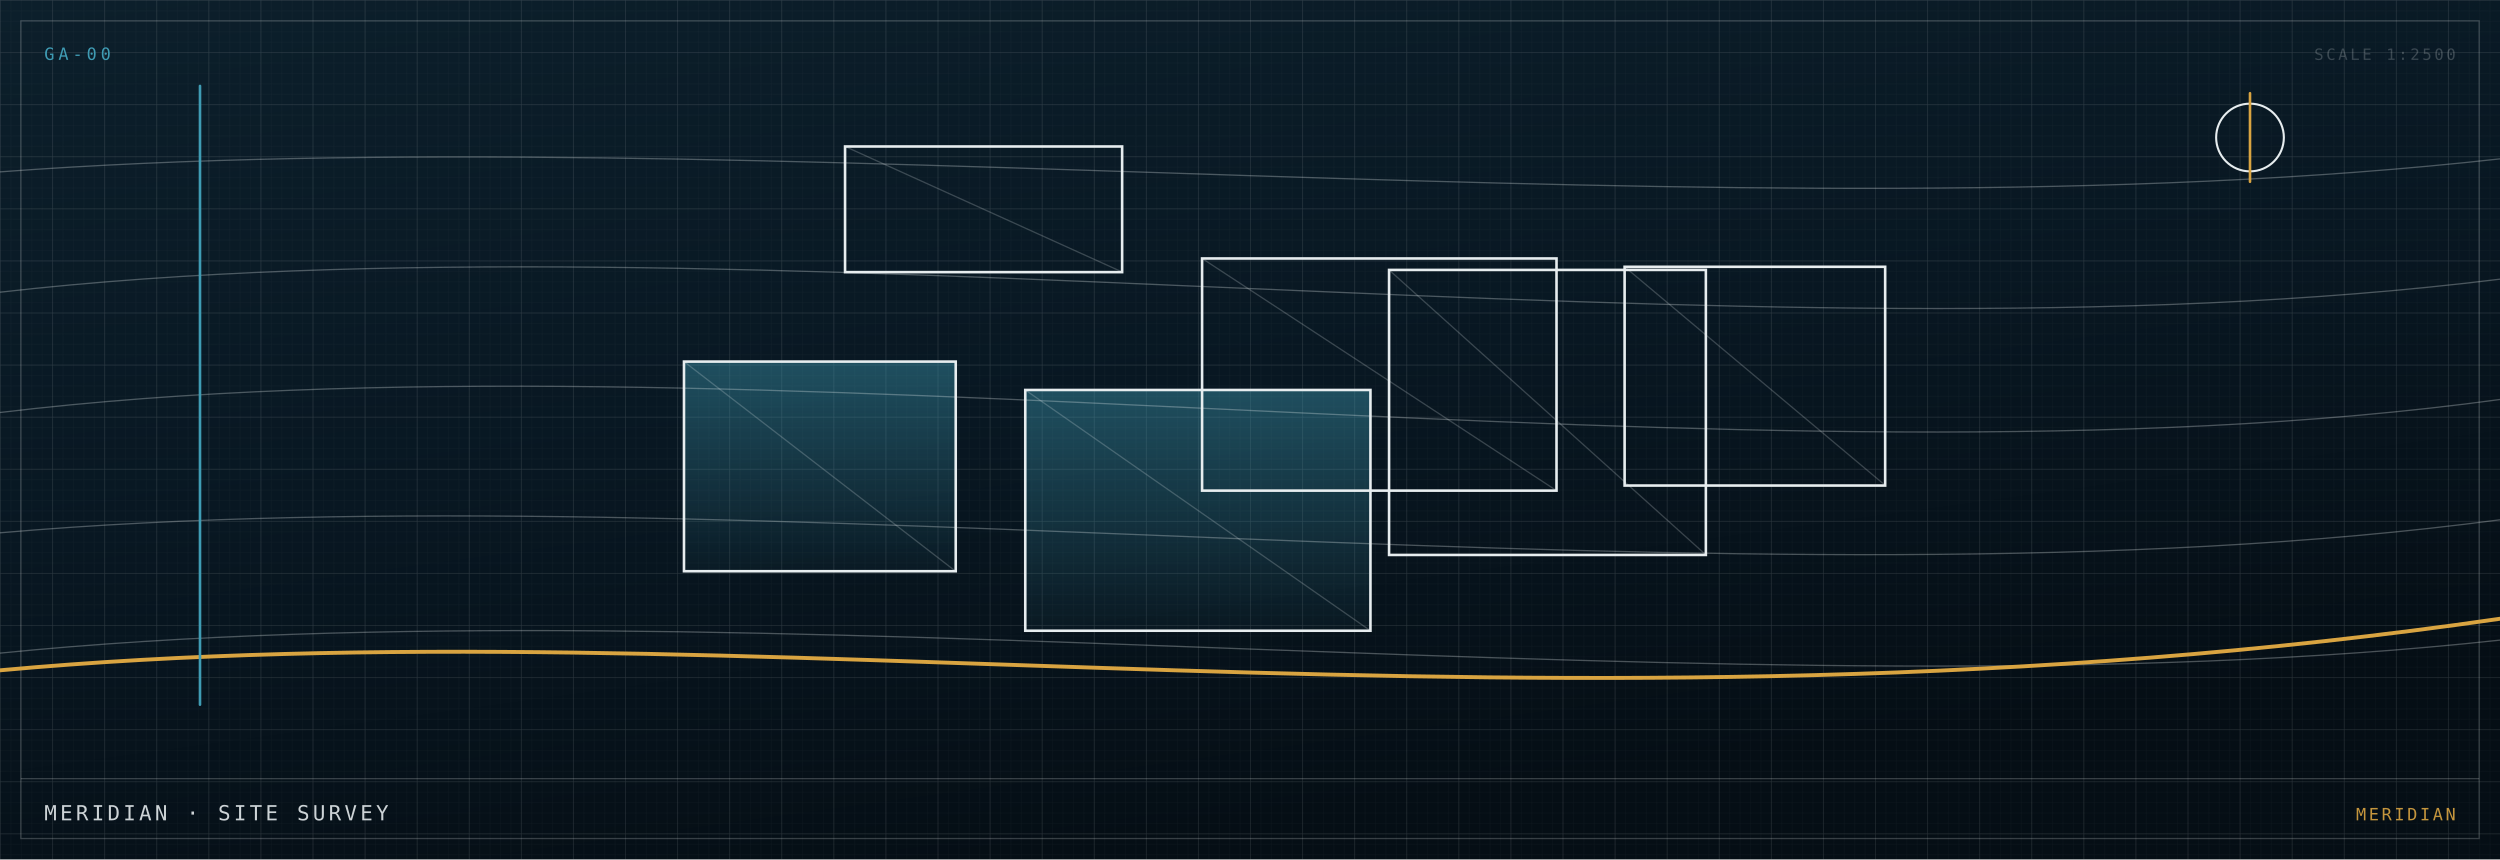
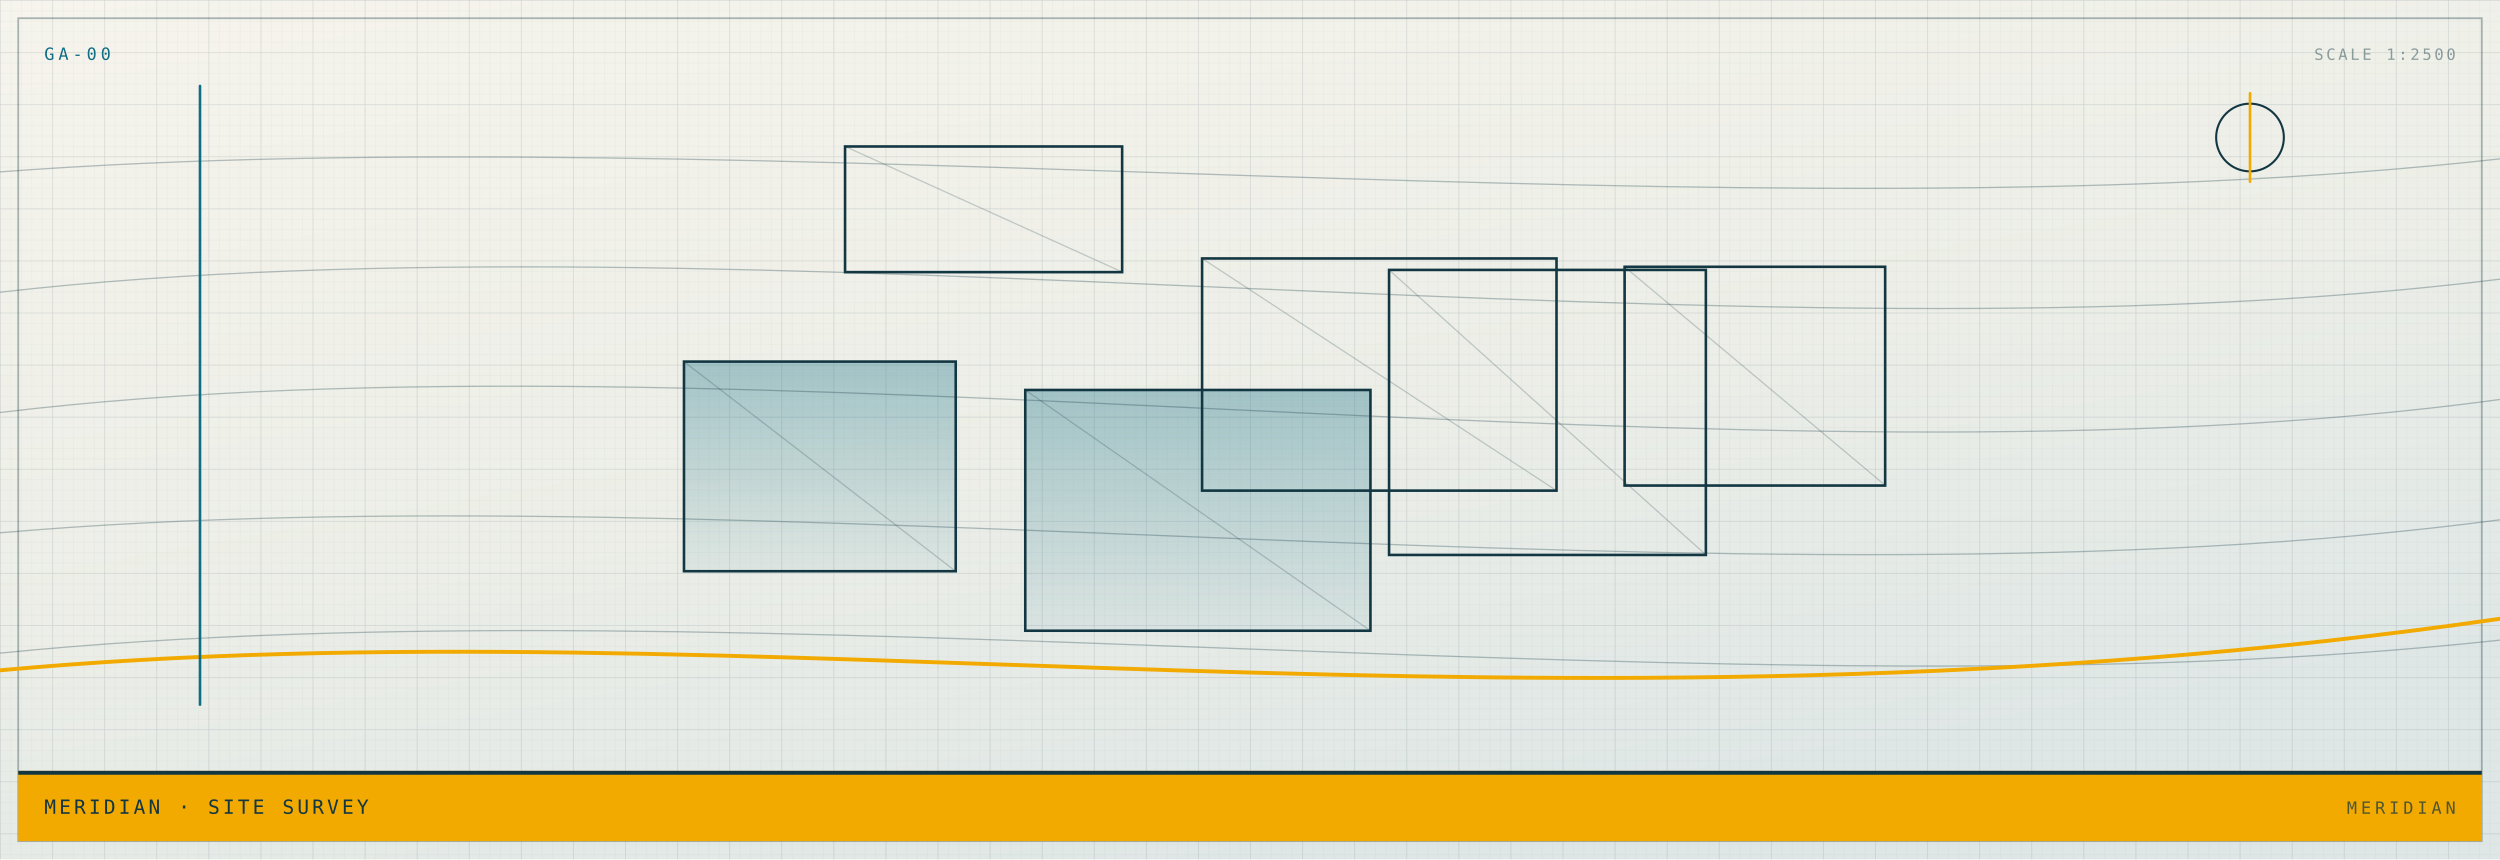
<svg xmlns="http://www.w3.org/2000/svg" width="1920" height="660" viewBox="0 0 1920 660" preserveAspectRatio="xMidYMid slice" role="img" aria-label="MERIDIAN · SITE SURVEY">
  <defs>
-     <linearGradient id="ground" x1="0" y1="0" x2="0.4" y2="1">
-       <stop offset="0" stop-color="#0c1f2b" />
-       <stop offset="0.55" stop-color="#081722" />
-       <stop offset="1" stop-color="#050e15" />
+     <linearGradient id="ground" x1="0" y1="0" x2="0.5" y2="1">
+       <stop offset="0" stop-color="#f6f4ec" />
+       <stop offset="0.6" stop-color="#eceee7" />
+       <stop offset="1" stop-color="#dfe7e6" />
    </linearGradient>
    <pattern id="grid" width="40" height="40" patternUnits="userSpaceOnUse">
-       <path d="M40 0H0V40" fill="none" stroke="rgba(231,237,239,0.12)" stroke-width="1" />
+       <path d="M40 0H0V40" fill="none" stroke="rgba(18,54,66,0.11)" stroke-width="1" />
    </pattern>
    <pattern id="grid-fine" width="8" height="8" patternUnits="userSpaceOnUse">
-       <path d="M8 0H0V8" fill="none" stroke="rgba(231,237,239,0.05)" stroke-width="0.6" />
+       <path d="M8 0H0V8" fill="none" stroke="rgba(18,54,66,0.055)" stroke-width="0.6" />
    </pattern>
    <linearGradient id="wash" x1="0" y1="0" x2="0" y2="1">
-       <stop offset="0" stop-color="#3f9cb4" stop-opacity="0.42" />
-       <stop offset="1" stop-color="#3f9cb4" stop-opacity="0.04" />
+       <stop offset="0" stop-color="#0f6d84" stop-opacity="0.34" />
+       <stop offset="1" stop-color="#0f6d84" stop-opacity="0.06" />
    </linearGradient>
  </defs>
  <rect width="1920" height="660" fill="url(#ground)" />
  <rect width="1920" height="660" fill="url(#grid-fine)" />
  <rect width="1920" height="660" fill="url(#grid)" />
-   <rect x="16" y="16" width="1888" height="628" fill="none" stroke="rgba(231,237,239,0.22)" stroke-width="1" />
-   <line x1="16" y1="598" x2="1904" y2="598" stroke="rgba(231,237,239,0.22)" stroke-width="1" />
-   <text x="34" y="630" fill="#e7edef" font-family="'IBM Plex Mono',monospace" font-size="16" letter-spacing="2.5" opacity="0.88">MERIDIAN · SITE SURVEY</text>
-   <text x="1886" y="630" text-anchor="end" fill="#d9a441" font-family="'IBM Plex Mono',monospace" font-size="13" letter-spacing="2" opacity="0.9">MERIDIAN</text>
-   <text x="34" y="46" fill="#3f9cb4" font-family="'IBM Plex Mono',monospace" font-size="13" letter-spacing="3">GA-00</text>
-   <text x="1886" y="46" text-anchor="end" fill="rgba(231,237,239,0.22)" font-family="'IBM Plex Mono',monospace" font-size="12" letter-spacing="2">SCALE 1:2500</text>
-   <rect x="787.4" y="299.5" width="265.1" height="184.9" fill="url(#wash)" stroke="#e7edef" stroke-width="2" />
-   <path d="M787.4 299.5L1052.5 484.4" fill="none" stroke="#e7edef" stroke-width="1" opacity="0.22" />
-   <rect x="1247.7" y="204.9" width="200.1" height="168" fill="none" stroke="#e7edef" stroke-width="2" />
-   <path d="M1247.7 204.9L1447.9 372.8" fill="none" stroke="#e7edef" stroke-width="1" opacity="0.22" />
-   <rect x="923.2" y="198.5" width="272.2" height="178.3" fill="none" stroke="#e7edef" stroke-width="2" />
-   <path d="M923.2 198.5L1195.4 376.8" fill="none" stroke="#e7edef" stroke-width="1" opacity="0.22" />
-   <rect x="525.3" y="277.7" width="208.7" height="161" fill="url(#wash)" stroke="#e7edef" stroke-width="2" />
-   <path d="M525.3 277.7L734 438.8" fill="none" stroke="#e7edef" stroke-width="1" opacity="0.22" />
-   <rect x="649" y="112.5" width="212.8" height="96.5" fill="none" stroke="#e7edef" stroke-width="2" />
-   <path d="M649 112.5L861.8 208.9" fill="none" stroke="#e7edef" stroke-width="1" opacity="0.22" />
-   <rect x="1066.8" y="207.3" width="243.3" height="218.9" fill="none" stroke="#e7edef" stroke-width="2" />
-   <path d="M1066.8 207.3L1310.2 426.2" fill="none" stroke="#e7edef" stroke-width="1" opacity="0.22" />
-   <path d="M0 132C576 88.8 1344 186.3 1920 122" fill="none" stroke="#e7edef" stroke-width="1" opacity="0.3" />
-   <path d="M0 224.4C576 158.9 1344 285.8 1920 214.4" fill="none" stroke="#e7edef" stroke-width="1" opacity="0.3" />
-   <path d="M0 316.8C576 247.5 1344 385.3 1920 306.8" fill="none" stroke="#e7edef" stroke-width="1" opacity="0.3" />
-   <path d="M0 409.2C576 359.1 1344 475.6 1920 399.2" fill="none" stroke="#e7edef" stroke-width="1" opacity="0.3" />
-   <path d="M0 501.6C576 443.9 1344 554.3 1920 491.6" fill="none" stroke="#e7edef" stroke-width="1" opacity="0.3" />
-   <path d="M0 514.8C576 462 1190.4 580.8 1920 475.2" fill="none" stroke="#d9a441" stroke-width="3" stroke-linecap="round" />
-   <path d="M153.6 66v475.2" fill="none" stroke="#3f9cb4" stroke-width="2" stroke-linecap="round" />
-   <circle cx="1728" cy="105.6" r="26" fill="none" stroke="#e7edef" stroke-width="1.6" />
-   <path d="M1728 71.6v68" fill="none" stroke="#d9a441" stroke-width="2" stroke-linecap="round" />
+   <rect x="14" y="14" width="1892" height="632" fill="none" stroke="rgba(18,54,66,0.34)" stroke-width="1.4" />
+   <text x="34" y="46" fill="#0f6d84" font-family="'IBM Plex Mono',monospace" font-size="13" letter-spacing="3">GA-00</text>
+   <text x="1886" y="46" text-anchor="end" fill="rgba(18,54,66,0.45)" font-family="'IBM Plex Mono',monospace" font-size="12" letter-spacing="2">SCALE 1:2500</text>
+   <rect x="787.4" y="299.5" width="265.1" height="184.9" fill="url(#wash)" stroke="#123642" stroke-width="2" />
+   <path d="M787.4 299.5L1052.5 484.4" fill="none" stroke="#123642" stroke-width="1" opacity="0.22" />
+   <rect x="1247.7" y="204.9" width="200.1" height="168" fill="none" stroke="#123642" stroke-width="2" />
+   <path d="M1247.7 204.9L1447.9 372.8" fill="none" stroke="#123642" stroke-width="1" opacity="0.22" />
+   <rect x="923.2" y="198.5" width="272.2" height="178.3" fill="none" stroke="#123642" stroke-width="2" />
+   <path d="M923.2 198.5L1195.4 376.8" fill="none" stroke="#123642" stroke-width="1" opacity="0.22" />
+   <rect x="525.3" y="277.7" width="208.7" height="161" fill="url(#wash)" stroke="#123642" stroke-width="2" />
+   <path d="M525.3 277.7L734 438.8" fill="none" stroke="#123642" stroke-width="1" opacity="0.22" />
+   <rect x="649" y="112.5" width="212.8" height="96.5" fill="none" stroke="#123642" stroke-width="2" />
+   <path d="M649 112.5L861.8 208.9" fill="none" stroke="#123642" stroke-width="1" opacity="0.22" />
+   <rect x="1066.8" y="207.3" width="243.3" height="218.9" fill="none" stroke="#123642" stroke-width="2" />
+   <path d="M1066.8 207.3L1310.2 426.2" fill="none" stroke="#123642" stroke-width="1" opacity="0.22" />
+   <path d="M0 132C576 88.8 1344 186.3 1920 122" fill="none" stroke="#123642" stroke-width="1" opacity="0.3" />
+   <path d="M0 224.4C576 158.9 1344 285.8 1920 214.4" fill="none" stroke="#123642" stroke-width="1" opacity="0.3" />
+   <path d="M0 316.8C576 247.5 1344 385.3 1920 306.8" fill="none" stroke="#123642" stroke-width="1" opacity="0.3" />
+   <path d="M0 409.2C576 359.1 1344 475.6 1920 399.2" fill="none" stroke="#123642" stroke-width="1" opacity="0.3" />
+   <path d="M0 501.6C576 443.9 1344 554.3 1920 491.6" fill="none" stroke="#123642" stroke-width="1" opacity="0.3" />
+   <path d="M0 514.8C576 462 1190.4 580.8 1920 475.2" fill="none" stroke="#f2a900" stroke-width="3" stroke-linecap="round" />
+   <path d="M153.6 66v475.2" fill="none" stroke="#0f6d84" stroke-width="2" stroke-linecap="round" />
+   <circle cx="1728" cy="105.6" r="26" fill="none" stroke="#123642" stroke-width="1.6" />
+   <path d="M1728 71.6v68" fill="none" stroke="#f2a900" stroke-width="2" stroke-linecap="round" />
+   <rect x="14" y="592" width="1892" height="54" fill="#f2a900" />
+   <rect x="14" y="592" width="1892" height="3" fill="#123642" />
+   <text x="34" y="625" fill="#123642" font-family="'IBM Plex Mono',monospace" font-size="15" letter-spacing="2.4" font-weight="500">MERIDIAN · SITE SURVEY</text>
+   <text x="1886" y="625" text-anchor="end" fill="#123642" font-family="'IBM Plex Mono',monospace" font-size="13" letter-spacing="3" opacity="0.72">MERIDIAN</text>
</svg>
